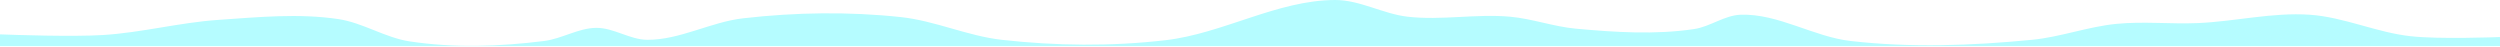
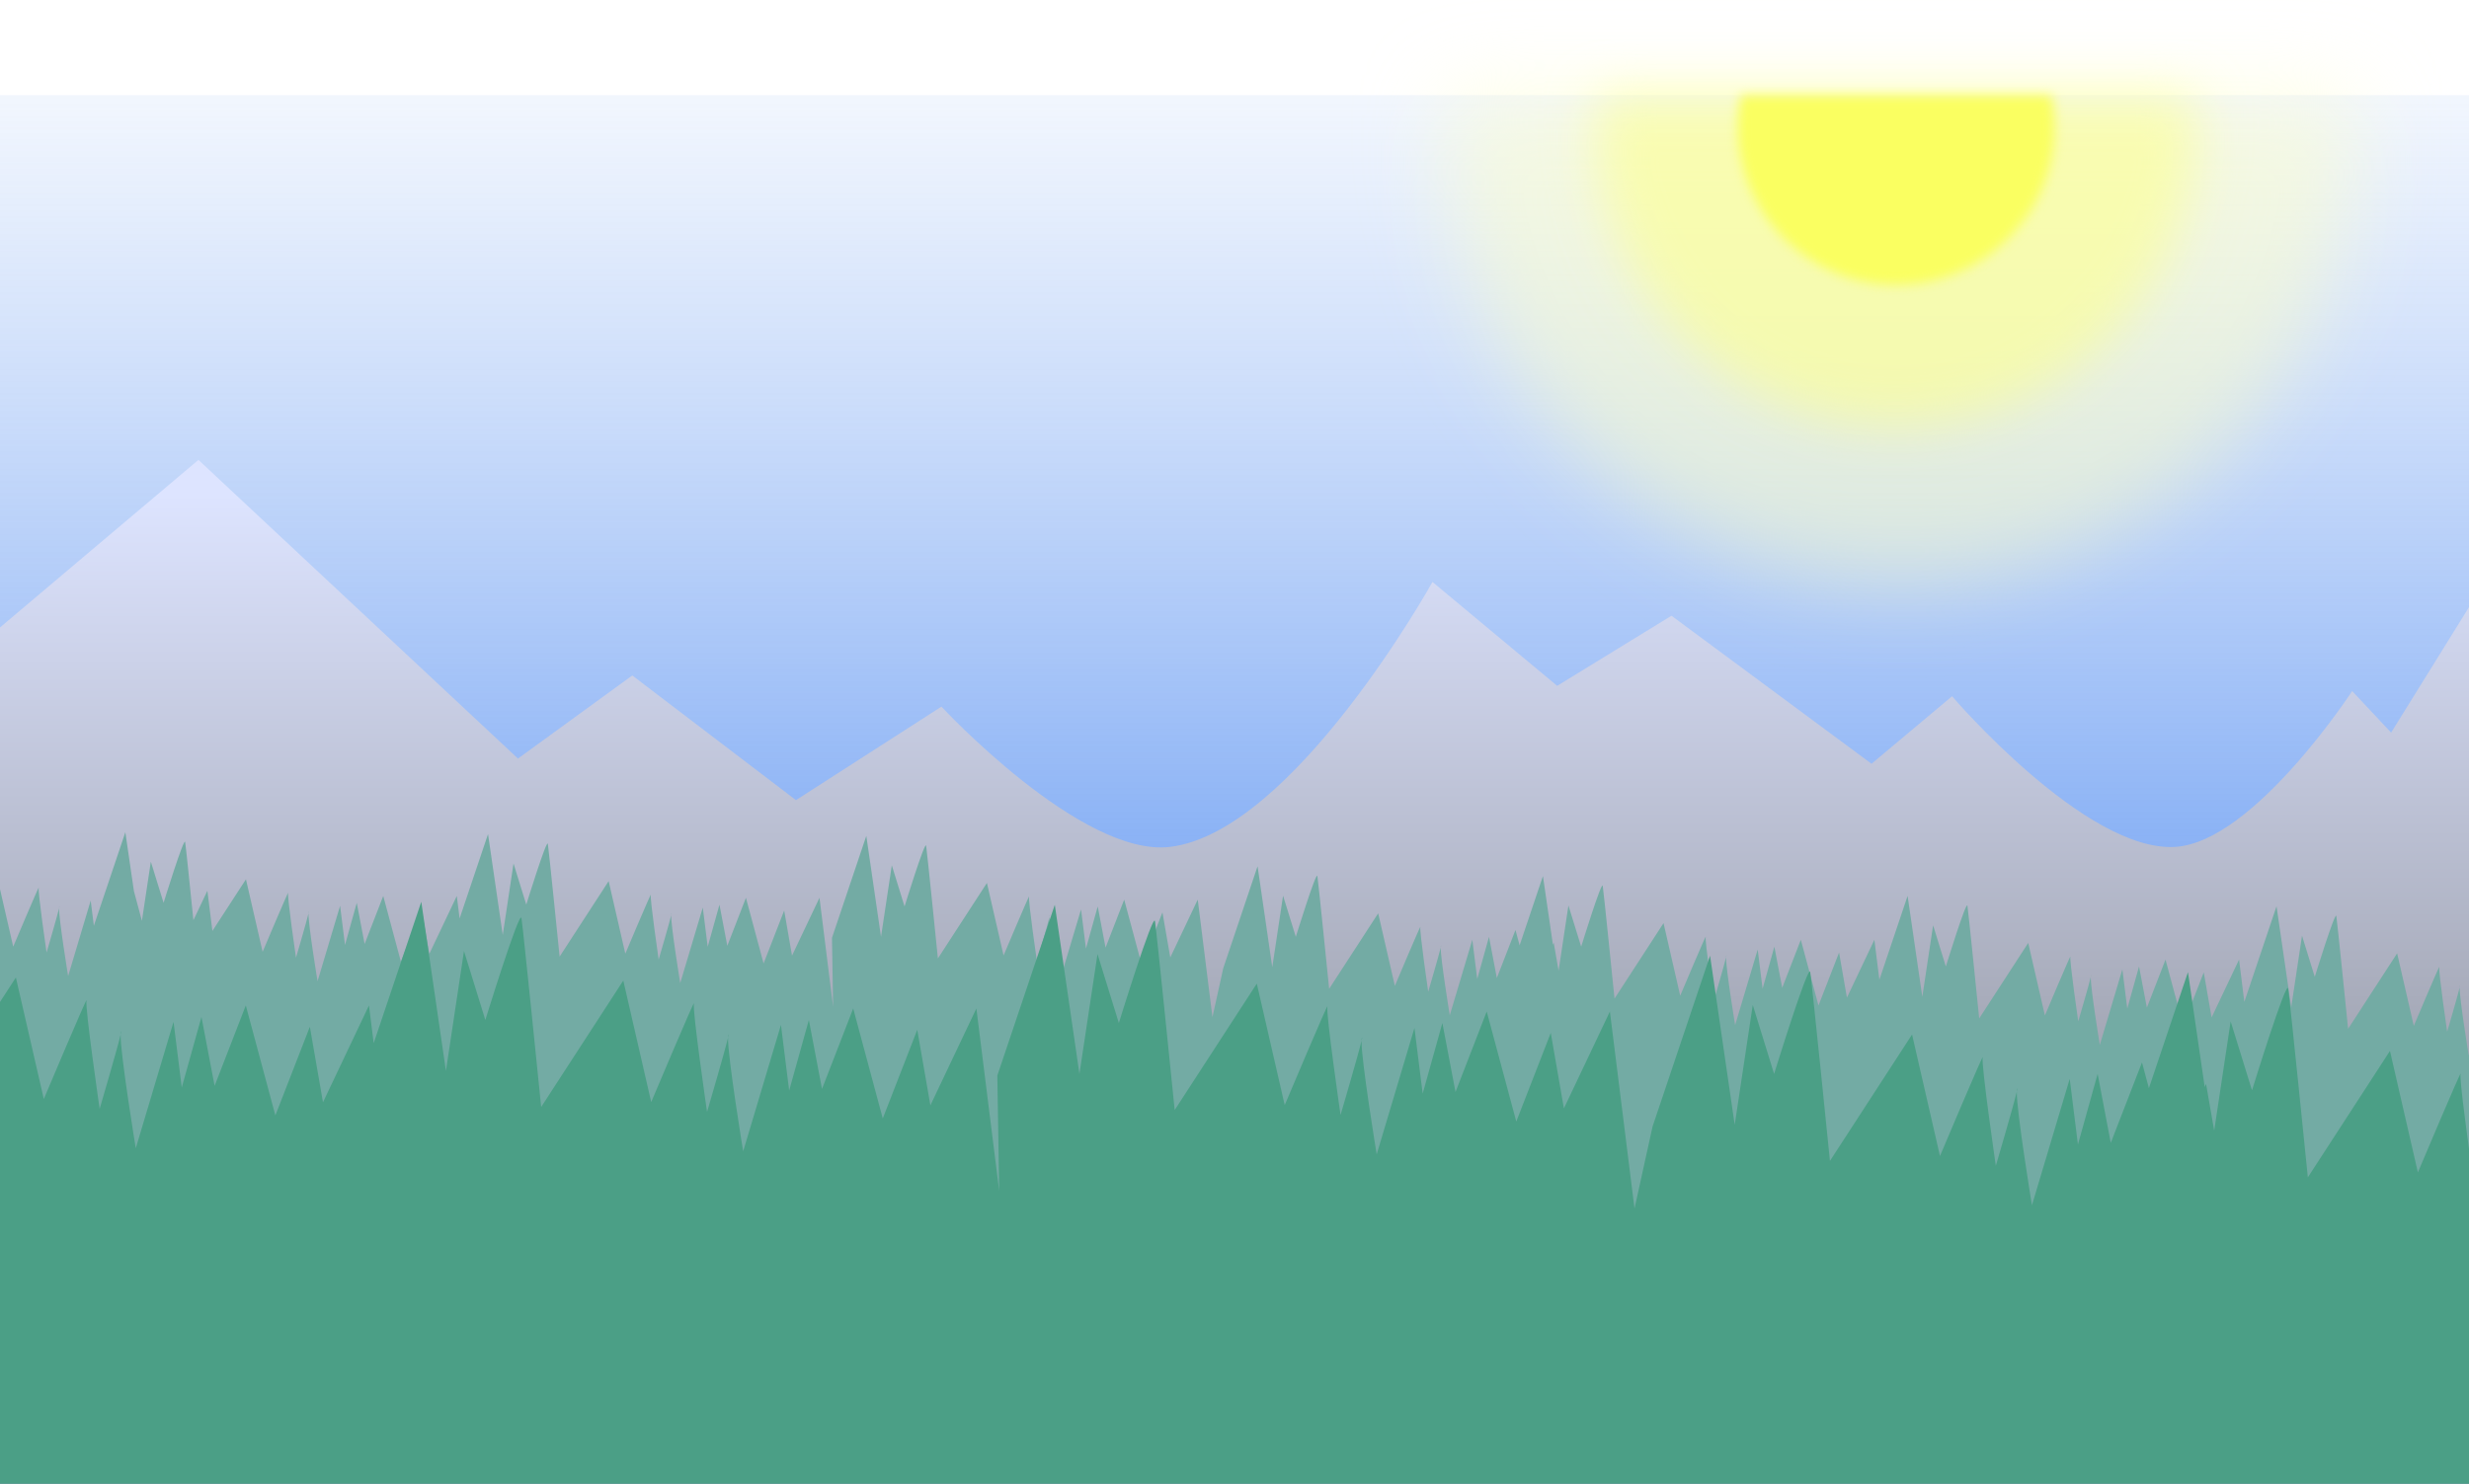
- <svg xmlns="http://www.w3.org/2000/svg" xmlns:xlink="http://www.w3.org/1999/xlink" width="10159.999mm" height="187.251mm" viewBox="0 0 10159.999 187.251" version="1.1" id="svg8">
+ <svg xmlns="http://www.w3.org/2000/svg" xmlns:xlink="http://www.w3.org/1999/xlink" width="508mm" height="305.324mm" viewBox="0 0 508 305.324" version="1.1" id="svg8">
  <defs id="defs2">
    <linearGradient id="linearGradient1283">
      <stop style="stop-color:#666666;stop-opacity:1" offset="0" id="stop1279" />
      <stop style="stop-color:#dde4ff;stop-opacity:1" offset="1" id="stop1281" />
    </linearGradient>
    <linearGradient id="linearGradient821">
      <stop style="stop-color:#1866ec;stop-opacity:1" offset="0" id="stop817" />
      <stop style="stop-color:#5790f0;stop-opacity:0.081" offset="1" id="stop819" />
    </linearGradient>
    <filter style="color-interpolation-filters:sRGB" id="filter1071" x="-0.103" width="1.206" y="-0.171" height="1.341">
      <feGaussianBlur stdDeviation="19.988" id="feGaussianBlur1073" />
    </filter>
    <filter style="color-interpolation-filters:sRGB" id="filter1139" x="-0.111" width="1.222" y="-0.195" height="1.389">
      <feGaussianBlur stdDeviation="32.773" id="feGaussianBlur1141" />
    </filter>
    <filter style="color-interpolation-filters:sRGB" id="filter1227" x="-0.044" width="1.088" y="-0.063" height="1.126">
      <feGaussianBlur stdDeviation="4.494" id="feGaussianBlur1229" />
    </filter>
    <linearGradient xlink:href="#linearGradient1283" id="linearGradient1285" x1="149.136" y1="301.811" x2="149.136" y2="67.148" gradientUnits="userSpaceOnUse" />
    <linearGradient xlink:href="#linearGradient1283" id="linearGradient1292" gradientUnits="userSpaceOnUse" x1="149.136" y1="301.811" x2="149.136" y2="67.148" gradientTransform="scale(3.779527)" />
    <linearGradient xlink:href="#linearGradient821" id="linearGradient1328" gradientUnits="userSpaceOnUse" gradientTransform="translate(1.6411813e-4,-424.4241)" x1="153.947" y1="270.273" x2="153.947" y2="-14.102" />
    <linearGradient xlink:href="#linearGradient1283" id="linearGradient1330" gradientUnits="userSpaceOnUse" gradientTransform="translate(4.1181294e-6,-424.424)" x1="149.136" y1="301.811" x2="149.136" y2="67.148" />
    <linearGradient xlink:href="#linearGradient821" id="linearGradient1428" gradientUnits="userSpaceOnUse" gradientTransform="translate(-3.023645,-35.86458)" x1="153.947" y1="270.273" x2="153.947" y2="-14.102" />
    <linearGradient xlink:href="#linearGradient1283" id="linearGradient1430" gradientUnits="userSpaceOnUse" gradientTransform="translate(-3.023805,-35.86449)" x1="149.136" y1="301.811" x2="149.136" y2="67.148" />
    <linearGradient xlink:href="#linearGradient821" id="linearGradient1589" gradientUnits="userSpaceOnUse" gradientTransform="translate(-0.8854892,329.7601)" x1="153.947" y1="270.273" x2="153.947" y2="-14.102" />
    <linearGradient xlink:href="#linearGradient1283" id="linearGradient1591" gradientUnits="userSpaceOnUse" gradientTransform="translate(-0.8856492,329.7602)" x1="149.136" y1="301.811" x2="149.136" y2="67.148" />
-     <linearGradient xlink:href="#linearGradient821" id="linearGradient1328-2" gradientUnits="userSpaceOnUse" gradientTransform="matrix(20,0,0,1,1973.87,888.6615)" x1="153.947" y1="270.273" x2="153.947" y2="-14.102" />
    <linearGradient xlink:href="#linearGradient821" id="linearGradient1680" gradientUnits="userSpaceOnUse" gradientTransform="translate(1.6411813e-4,-424.4241)" x1="153.947" y1="270.273" x2="153.947" y2="-14.102" />
  </defs>
-   <g id="layer1" transform="translate(111.8808,-1350.267)">
+   <g id="layer1" transform="translate(105.3243,-295.316)">
    <rect style="opacity:1;fill:#f9ffff;fill-opacity:1;stroke:none;stroke-width:0.19;stroke-linecap:round;stroke-miterlimit:4;stroke-dasharray:none;stroke-opacity:1;paint-order:normal" id="rect1698" width="508" height="285.75" x="-104.439" y="-439.294" />
    <rect y="-439.294" x="-104.439" height="285.75" width="508" id="rect1318" style="fill:url(#linearGradient1680);fill-opacity:1;stroke:none;stroke-width:0.089;stroke-linecap:round;stroke-miterlimit:4;stroke-dasharray:none;stroke-opacity:1;paint-order:normal" />
    <path style="fill:#fdffc8;fill-opacity:0.523;stroke:none;stroke-width:1.098;stroke-linecap:round;stroke-miterlimit:4;stroke-dasharray:none;stroke-opacity:1;paint-order:normal;filter:url(#filter1139)" d="m 731.971,-1660.324 a 353.521,353.521 0 0 0 -1.598,26.381 353.521,353.521 0 0 0 353.521,353.52 353.521,353.521 0 0 0 353.52,-353.52 353.521,353.521 0 0 0 -1.506,-26.381 z" transform="scale(0.2645833)" id="path1320" />
    <path style="fill:#fcff95;fill-opacity:0.633;stroke:none;stroke-width:0.723;stroke-linecap:round;stroke-miterlimit:4;stroke-dasharray:none;stroke-opacity:1;paint-order:normal;filter:url(#filter1071)" d="m 848.273,-1660.324 a 232.954,232.954 0 0 0 -1.375,24.359 232.954,232.954 0 0 0 232.955,232.955 232.954,232.954 0 0 0 232.953,-232.955 232.954,232.954 0 0 0 -1.469,-24.359 z" transform="scale(0.2645833)" id="path1322" />
    <path style="fill:#faff61;fill-opacity:1;stroke:none;stroke-width:0.383;stroke-linecap:round;stroke-miterlimit:4;stroke-dasharray:none;stroke-opacity:1;paint-order:normal;filter:url(#filter1227)" d="m 959.104,-1660.324 a 123.216,123.216 0 0 0 -2.467,24.359 123.216,123.216 0 0 0 123.217,123.217 123.216,123.216 0 0 0 123.215,-123.217 123.216,123.216 0 0 0 -2.506,-24.359 z" transform="scale(0.2645833)" id="path1324" />
    <path id="path1326" d="m -63.61,-364.225 -40.829,34.486 v 176.195 h 508 v -180.375 l -16.021,25.82 -8.018,-8.552 c 0,0 -20.224,31.026 -36.349,32.072 -18.444,1.197 -45.97,-31.003 -45.97,-31.003 l -16.571,13.898 -41.16,-30.469 -23.519,14.433 -25.658,-21.382 c 0,0 -28.596,51.462 -53.988,54.523 -18.264,2.202 -47.04,-28.865 -47.04,-28.865 l -29.934,19.243 -33.676,-25.658 -23.519,17.105 z" style="fill:url(#linearGradient1330);fill-opacity:1;stroke:none;stroke-width:0.265px;stroke-linecap:butt;stroke-linejoin:miter;stroke-opacity:1" />
    <rect style="fill:url(#linearGradient1428);fill-opacity:1;stroke:none;stroke-width:0.089;stroke-linecap:round;stroke-miterlimit:4;stroke-dasharray:none;stroke-opacity:1;paint-order:normal" id="rect1418" width="508" height="285.75" x="-107.462" y="-50.734" />
    <path id="path1420" transform="matrix(0.2645833,0,0,0.2645833,-3.02381,388.5595)" d="m 731.971,-1660.324 a 353.521,353.521 0 0 0 -1.598,26.381 353.521,353.521 0 0 0 353.521,353.52 353.521,353.521 0 0 0 353.52,-353.52 353.521,353.521 0 0 0 -1.506,-26.381 z" style="fill:#fdffc8;fill-opacity:0.523;stroke:none;stroke-width:1.098;stroke-linecap:round;stroke-miterlimit:4;stroke-dasharray:none;stroke-opacity:1;paint-order:normal;filter:url(#filter1139)" />
    <path id="path1422" transform="matrix(0.2645833,0,0,0.2645833,-3.02381,388.5595)" d="m 848.273,-1660.324 a 232.954,232.954 0 0 0 -1.375,24.359 232.954,232.954 0 0 0 232.955,232.955 232.954,232.954 0 0 0 232.953,-232.955 232.954,232.954 0 0 0 -1.469,-24.359 z" style="fill:#fcff95;fill-opacity:0.633;stroke:none;stroke-width:0.723;stroke-linecap:round;stroke-miterlimit:4;stroke-dasharray:none;stroke-opacity:1;paint-order:normal;filter:url(#filter1071)" />
    <path id="path1424" transform="matrix(0.2645833,0,0,0.2645833,-3.02381,388.5595)" d="m 959.104,-1660.324 a 123.216,123.216 0 0 0 -2.467,24.359 123.216,123.216 0 0 0 123.217,123.217 123.216,123.216 0 0 0 123.215,-123.217 123.216,123.216 0 0 0 -2.506,-24.359 z" style="fill:#faff61;fill-opacity:1;stroke:none;stroke-width:0.383;stroke-linecap:round;stroke-miterlimit:4;stroke-dasharray:none;stroke-opacity:1;paint-order:normal;filter:url(#filter1227)" />
    <path style="fill:url(#linearGradient1430);fill-opacity:1;stroke:none;stroke-width:0.265px;stroke-linecap:butt;stroke-linejoin:miter;stroke-opacity:1" d="M -66.634,24.335 -107.462,58.821 V 235.016 h 508 V 54.641 l -16.021,25.82 -8.018,-8.552 c 0,0 -20.224,31.026 -36.349,32.072 -18.444,1.197 -45.97,-31.003 -45.97,-31.003 l -16.571,13.898 -41.16,-30.469 -23.519,14.433 -25.658,-21.382 c 0,0 -28.596,51.462 -53.988,54.523 -18.264,2.202 -47.04,-28.865 -47.04,-28.865 l -29.934,19.243 -33.676,-25.658 -23.519,17.105 z" id="path1426" />
    <path style="fill:#73aba4;fill-opacity:1;stroke:none;stroke-width:0.377px;stroke-linecap:butt;stroke-linejoin:miter;stroke-opacity:1" d="m -308.682,381.613 -24.492,72.779 -2.455,-19.629 -17.539,58.719 c 0,0 -7.229,-44.049 -7.033,-52.75 -1.542,6.555 -9.742,34.447 -9.742,34.447 0,0 -6.864,-47.278 -6.102,-50.328 0.763,-3.05 -19.826,45.754 -19.826,45.754 l -10.285,-44.773 v 147.164 24.791 290.461 H 1513.844 v -228.568 -86.684 -18.617 l -0.219,0.732 c 0,0 -7.233,-44.073 -7.033,-52.758 -1.538,6.543 -9.744,34.455 -9.744,34.455 0,0 -6.862,-47.278 -6.1,-50.328 0.763,-3.05 -19.828,45.754 -19.828,45.754 l -12.963,-56.43 -38.129,58.717 c 0,0 -8.388,-83.12 -9.15,-87.695 -0.762,-4.575 -16.775,47.279 -16.775,47.279 l -9.914,-32.027 -8.389,55.668 -11.438,-78.545 -25.027,74.361 -4.109,-32.875 -21.352,44.99 -6.101,-35.078 -16.014,41.18 -13.725,-51.092 -14.49,37.365 -6.1,-32.027 -9.15,32.789 -3.814,-30.502 -17.539,58.717 c 0,0 -7.229,-44.044 -7.033,-52.748 -1.542,6.555 -9.742,34.447 -9.742,34.447 0,0 -6.864,-47.28 -6.101,-50.33 0.762,-3.05 -19.826,45.754 -19.826,45.754 l -12.963,-56.43 -38.129,58.719 c 0,0 -8.388,-83.12 -9.15,-87.695 -0.762,-4.575 -16.777,47.279 -16.777,47.279 l -9.912,-32.029 -8.389,55.668 -11.44,-78.545 -21.953,65.232 -3.885,-31.074 -21.352,44.99 -6.1,-35.078 -16.014,41.18 -13.727,-51.092 -14.488,37.365 -6.102,-32.027 -9.15,32.789 -3.812,-30.502 -17.539,58.717 c 0,0 -7.232,-44.067 -7.033,-52.756 -1.538,6.543 -9.744,34.455 -9.744,34.455 0,0 -6.862,-47.28 -6.1,-50.33 0.763,-3.05 -19.828,45.754 -19.828,45.754 l -12.963,-56.43 -38.129,58.719 c -10e-6,0 -8.388,-83.12 -9.15,-87.695 -0.755,-4.529 -16.351,45.913 -16.672,46.951 l -0.125,0.26 -9.893,-31.959 -7.65,50.764 -3.789,-21.787 -0.607,1.564 -7.779,-53.418 -18.139,53.896 -3.213,-11.957 -14.49,37.367 -6.1,-32.029 -9.15,32.791 -3.814,-30.502 -17.539,58.717 c 0,0 -7.23,-44.049 -7.033,-52.75 -1.542,6.554 -9.742,34.449 -9.742,34.449 0,0 -6.864,-47.28 -6.102,-50.33 0.763,-3.05 -19.826,45.754 -19.826,45.754 l -12.963,-56.43 -38.129,58.717 c 0,0 -8.388,-83.118 -9.15,-87.693 -0.763,-4.575 -16.777,47.277 -16.777,47.277 l -9.912,-32.027 -8.389,55.668 -11.439,-78.545 -26.689,79.307 -8.389,38.129 -11.438,-91.508 -21.352,44.992 -6.102,-35.078 -16.014,41.178 -13.727,-51.092 -14.488,37.365 -6.1,-32.027 -9.152,32.791 -3.812,-30.504 -17.539,58.719 c -10e-6,0 -7.229,-44.049 -7.033,-52.75 -1.542,6.555 -9.742,34.447 -9.742,34.447 0,0 -6.864,-47.278 -6.102,-50.328 0.763,-3.05 -19.826,45.754 -19.826,45.754 l -12.963,-56.43 -38.129,58.717 c 0,10e-6 -8.388,-83.12 -9.15,-87.695 -0.763,-4.575 -16.777,47.279 -16.777,47.279 l -9.912,-32.027 -8.389,55.666 -11.439,-78.543 -26.689,79.307 0.875,53.643 -10.6,-84.799 -21.352,44.99 -6.102,-35.078 -16.014,41.18 -13.727,-51.092 -14.488,37.365 -6.1,-32.027 -9.152,32.791 -3.812,-30.504 -17.539,58.719 c 0,0 -7.231,-44.063 -7.033,-52.756 -1.539,6.546 -9.742,34.453 -9.742,34.453 -1e-5,0 -6.864,-47.278 -6.102,-50.328 0.763,-3.05 -19.826,45.754 -19.826,45.754 L 67.156,419.631 29.027,478.35 c 0,0 -8.388,-83.12 -9.15,-87.695 -0.763,-4.575 -16.777,47.279 -16.777,47.279 l -9.914,-32.027 -8.387,55.666 -11.439,-78.543 -22.102,65.676 -2.191,-17.525 -21.352,44.99 -6.102,-35.078 -16.014,41.18 -13.725,-51.092 -14.49,37.365 -6.1,-32.027 -9.15,32.789 -3.814,-30.502 -17.539,58.717 c 0,0 -7.229,-44.044 -7.033,-52.748 -1.542,6.555 -9.742,34.447 -9.742,34.447 0,0 -6.864,-47.28 -6.102,-50.33 0.763,-3.05 -19.826,45.754 -19.826,45.754 l -12.963,-56.43 -26.09,40.18 -3.908,-31.256 -10.869,22.902 c -2.535,-24.911 -5.893,-57.688 -6.412,-60.803 -0.763,-4.575 -16.777,47.279 -16.777,47.279 l -9.912,-32.027 -6.938,46.041 -6.23,-23.188 z m 142.43,63.16 c 0.272,-1.156 0.401,-1.85 0.172,-1.393 -0.108,0.216 -0.157,0.728 -0.172,1.393 z m 282.041,1.41 c 0.271,-1.153 0.398,-1.844 0.17,-1.387 -0.108,0.216 -0.155,0.725 -0.17,1.387 z m 294.162,1.422 c 0.272,-1.156 0.399,-1.85 0.17,-1.393 -0.108,0.216 -0.155,0.728 -0.17,1.393 z m 304.264,23.639 c 0.272,-1.156 0.401,-1.85 0.172,-1.393 -0.108,0.216 -0.157,0.729 -0.172,1.393 z m 221.908,7.619 c 0.271,-1.152 0.398,-1.841 0.17,-1.385 -0.108,0.216 -0.155,0.723 -0.17,1.385 z m 283.584,15.418 c 0.272,-1.156 0.401,-1.852 0.172,-1.395 -0.108,0.216 -0.157,0.73 -0.172,1.395 z m 286.885,8.072 c 0.271,-1.152 0.398,-1.841 0.17,-1.385 -0.108,0.216 -0.155,0.724 -0.17,1.385 z m -1866.793,-61.621 c 0.272,-1.156 0.401,-1.85 0.172,-1.393 -0.108,0.216 -0.157,0.728 -0.172,1.393 z" transform="scale(0.2645833)" id="path1439" />
    <rect y="314.89" x="-105.324" height="285.75" width="508" id="rect1577" style="fill:url(#linearGradient1589);fill-opacity:1;stroke:none;stroke-width:0.089;stroke-linecap:round;stroke-miterlimit:4;stroke-dasharray:none;stroke-opacity:1;paint-order:normal" />
    <path style="fill:#fdffc8;fill-opacity:0.523;stroke:none;stroke-width:1.098;stroke-linecap:round;stroke-miterlimit:4;stroke-dasharray:none;stroke-opacity:1;paint-order:normal;filter:url(#filter1139)" d="m 731.971,-1660.324 a 353.521,353.521 0 0 0 -1.598,26.381 353.521,353.521 0 0 0 353.521,353.52 353.521,353.521 0 0 0 353.52,-353.52 353.521,353.521 0 0 0 -1.506,-26.381 z" transform="matrix(0.2645833,0,0,0.2645833,-0.8856533,754.1842)" id="path1579" />
    <path style="fill:#fcff95;fill-opacity:0.633;stroke:none;stroke-width:0.723;stroke-linecap:round;stroke-miterlimit:4;stroke-dasharray:none;stroke-opacity:1;paint-order:normal;filter:url(#filter1071)" d="m 848.273,-1660.324 a 232.954,232.954 0 0 0 -1.375,24.359 232.954,232.954 0 0 0 232.955,232.955 232.954,232.954 0 0 0 232.953,-232.955 232.954,232.954 0 0 0 -1.469,-24.359 z" transform="matrix(0.2645833,0,0,0.2645833,-0.8856533,754.1842)" id="path1581" />
    <path style="fill:#faff61;fill-opacity:1;stroke:none;stroke-width:0.383;stroke-linecap:round;stroke-miterlimit:4;stroke-dasharray:none;stroke-opacity:1;paint-order:normal;filter:url(#filter1227)" d="m 959.104,-1660.324 a 123.216,123.216 0 0 0 -2.467,24.359 123.216,123.216 0 0 0 123.217,123.217 123.216,123.216 0 0 0 123.215,-123.217 123.216,123.216 0 0 0 -2.506,-24.359 z" transform="matrix(0.2645833,0,0,0.2645833,-0.8856533,754.1842)" id="path1583" />
    <path id="path1585" d="m -64.496,389.96 -40.829,34.486 v 176.195 h 508 V 420.266 l -16.021,25.82 -8.018,-8.552 c 0,0 -20.224,31.026 -36.349,32.072 -18.444,1.197 -45.97,-31.003 -45.97,-31.003 l -16.571,13.898 -41.16,-30.469 -23.519,14.433 -25.658,-21.382 c 0,0 -28.596,51.462 -53.988,54.523 -18.264,2.202 -47.04,-28.865 -47.04,-28.865 L 58.448,459.984 24.772,434.326 1.253,451.431 Z" style="fill:url(#linearGradient1591);fill-opacity:1;stroke:none;stroke-width:0.265px;stroke-linecap:butt;stroke-linejoin:miter;stroke-opacity:1" />
    <path id="path1587" d="m -79.534,466.593 -6.48,19.256 -0.65,-5.193 -4.641,15.536 c 0,0 -1.913,-11.655 -1.861,-13.957 -0.408,1.734 -2.578,9.114 -2.578,9.114 0,0 -1.816,-12.509 -1.614,-13.316 0.202,-0.807 -5.246,12.106 -5.246,12.106 l -2.721,-11.846 v 38.937 6.559 76.851 h 508 v -60.475 -22.935 -4.926 l -0.058,0.194 c 0,0 -1.914,-11.661 -1.861,-13.959 -0.407,1.731 -2.578,9.116 -2.578,9.116 0,0 -1.816,-12.509 -1.614,-13.316 0.202,-0.807 -5.246,12.106 -5.246,12.106 L 387.889,491.515 377.801,507.05 c 0,0 -2.219,-21.992 -2.421,-23.203 -0.202,-1.211 -4.438,12.509 -4.438,12.509 l -2.623,-8.474 -2.22,14.729 -3.026,-20.782 -6.622,19.675 -1.087,-8.698 -5.649,11.904 -1.614,-9.281 -4.237,10.895 -3.631,-13.518 -3.834,9.886 -1.614,-8.474 -2.421,8.675 -1.009,-8.07 -4.641,15.535 c 0,0 -1.913,-11.653 -1.861,-13.956 -0.408,1.734 -2.578,9.114 -2.578,9.114 0,0 -1.816,-12.509 -1.614,-13.316 0.202,-0.807 -5.246,12.106 -5.246,12.106 l -3.43,-14.93 -10.088,15.536 c 0,0 -2.219,-21.992 -2.421,-23.203 -0.202,-1.211 -4.439,12.509 -4.439,12.509 l -2.623,-8.474 -2.22,14.729 -3.027,-20.782 -5.808,17.259 -1.028,-8.222 -5.649,11.904 -1.614,-9.281 -4.237,10.895 -3.632,-13.518 -3.833,9.886 -1.614,-8.474 -2.421,8.675 -1.009,-8.07 -4.641,15.535 c 0,0 -1.914,-11.659 -1.861,-13.958 -0.407,1.731 -2.578,9.116 -2.578,9.116 0,0 -1.816,-12.509 -1.614,-13.316 0.202,-0.807 -5.246,12.106 -5.246,12.106 l -3.43,-14.93 -10.088,15.536 c 0,0 -2.219,-21.992 -2.421,-23.203 -0.2,-1.198 -4.326,12.148 -4.411,12.422 l -0.033,0.069 -2.617,-8.456 -2.024,13.431 -1.003,-5.765 -0.161,0.414 -2.058,-14.133 -4.799,14.26 -0.85,-3.164 -3.834,9.887 -1.614,-8.474 -2.421,8.676 -1.009,-8.07 -4.641,15.535 c 0,0 -1.913,-11.655 -1.861,-13.957 -0.408,1.734 -2.578,9.115 -2.578,9.115 0,0 -1.816,-12.509 -1.614,-13.316 0.202,-0.807 -5.246,12.106 -5.246,12.106 l -3.43,-14.93 -10.088,15.535 c 0,0 -2.219,-21.992 -2.421,-23.202 -0.202,-1.211 -4.439,12.509 -4.439,12.509 l -2.623,-8.474 -2.22,14.729 -3.027,-20.782 -7.062,20.983 -2.22,10.088 -3.026,-24.211 -5.649,11.904 -1.614,-9.281 -4.237,10.895 -3.632,-13.518 -3.833,9.886 -1.614,-8.474 -2.422,8.676 -1.009,-8.071 -4.641,15.536 c 0,0 -1.913,-11.655 -1.861,-13.957 -0.408,1.734 -2.578,9.114 -2.578,9.114 0,0 -1.816,-12.509 -1.614,-13.316 0.202,-0.807 -5.246,12.106 -5.246,12.106 L 97.737,477.027 87.649,492.563 c 0,0 -2.219,-21.992 -2.421,-23.203 -0.202,-1.211 -4.439,12.509 -4.439,12.509 l -2.623,-8.474 -2.22,14.728 -3.027,-20.781 -7.062,20.983 0.232,14.193 -2.804,-22.436 -5.649,11.904 -1.614,-9.281 -4.237,10.895 -3.632,-13.518 -3.833,9.886 -1.614,-8.474 -2.422,8.676 -1.009,-8.071 -4.641,15.536 c 0,0 -1.913,-11.658 -1.861,-13.958 -0.407,1.732 -2.578,9.116 -2.578,9.116 -3e-6,0 -1.816,-12.509 -1.614,-13.316 0.202,-0.807 -5.246,12.106 -5.246,12.106 L 19.907,476.652 9.818,492.188 c 0,0 -2.219,-21.992 -2.421,-23.203 -0.202,-1.211 -4.439,12.509 -4.439,12.509 l -2.623,-8.474 -2.219,14.728 -3.027,-20.781 -5.848,17.377 -0.58,-4.637 -5.649,11.904 -1.614,-9.281 -4.237,10.895 -3.631,-13.518 -3.834,9.886 -1.614,-8.474 -2.421,8.675 -1.009,-8.07 -4.641,15.535 c 0,0 -1.913,-11.653 -1.861,-13.956 -0.408,1.734 -2.578,9.114 -2.578,9.114 0,0 -1.816,-12.509 -1.614,-13.316 0.202,-0.807 -5.246,12.106 -5.246,12.106 l -3.43,-14.93 -6.903,10.631 -1.034,-8.27 -2.876,6.06 c -0.671,-6.591 -1.559,-15.263 -1.697,-16.087 -0.202,-1.211 -4.439,12.509 -4.439,12.509 l -2.623,-8.474 -1.836,12.182 -1.648,-6.135 z m 37.685,16.711 c 0.072,-0.306 0.106,-0.489 0.045,-0.368 -0.029,0.057 -0.042,0.193 -0.045,0.368 z m 74.623,0.373 c 0.072,-0.305 0.105,-0.488 0.045,-0.367 -0.029,0.057 -0.041,0.192 -0.045,0.367 z m 77.83,0.376 c 0.072,-0.306 0.105,-0.489 0.045,-0.368 -0.029,0.057 -0.041,0.193 -0.045,0.368 z m 80.503,6.254 c 0.072,-0.306 0.106,-0.489 0.045,-0.368 -0.029,0.057 -0.042,0.193 -0.045,0.368 z m 58.713,2.016 c 0.072,-0.305 0.105,-0.487 0.045,-0.366 -0.029,0.057 -0.041,0.191 -0.045,0.366 z m 75.032,4.079 c 0.072,-0.306 0.106,-0.49 0.045,-0.369 -0.029,0.057 -0.042,0.193 -0.045,0.369 z m 75.905,2.136 c 0.072,-0.305 0.105,-0.487 0.045,-0.366 -0.029,0.057 -0.041,0.192 -0.045,0.366 z M -93.165,482.235 c 0.072,-0.306 0.106,-0.489 0.045,-0.368 -0.029,0.057 -0.042,0.193 -0.045,0.368 z" style="fill:#73aba4;fill-opacity:1;stroke:none;stroke-width:0.1px;stroke-linecap:butt;stroke-linejoin:miter;stroke-opacity:1" />
    <path style="fill:#4b9f86;fill-opacity:1;stroke:none;stroke-width:0.632px;stroke-linecap:butt;stroke-linejoin:miter;stroke-opacity:1" d="m -70.463,1817.568 -37.014,109.99 -3.67,-29.352 -35.758,75.348 -10.219,-58.748 -26.818,68.967 -22.984,-85.566 -24.268,62.576 -10.217,-53.637 -15.324,54.914 -6.387,-51.084 -29.375,98.336 c 0,0 -12.105,-73.762 -11.777,-88.34 -2.583,10.977 -16.316,57.691 -16.316,57.691 0,0 -11.496,-79.183 -10.219,-84.291 1.277,-5.108 -33.203,76.627 -33.203,76.627 l -21.709,-94.506 -12.355,19.029 v 374.613 H 1521.924 V 2009.709 c -3.24,-23.575 -7.337,-55.069 -6.547,-58.23 1.277,-5.109 -33.207,76.625 -33.207,76.625 l -21.709,-94.504 -63.855,98.338 c 0,0 -14.049,-139.205 -15.326,-146.867 -1.264,-7.584 -27.383,76.893 -27.92,78.631 l -0.209,0.435 -16.568,-53.523 -12.812,85.016 -6.346,-36.486 -1.018,2.619 -13.027,-89.461 -30.377,90.262 -5.381,-20.023 -24.268,62.58 -10.215,-53.641 -15.324,54.916 -6.389,-51.082 -29.373,98.334 c 0,0 -12.108,-73.771 -11.779,-88.342 -2.582,10.976 -16.316,57.693 -16.316,57.693 0,0 -11.494,-79.181 -10.217,-84.289 1.277,-5.108 -33.205,76.625 -33.205,76.625 l -21.709,-94.504 -63.855,98.334 c 0,0 -14.047,-139.201 -15.324,-146.863 -1.277,-7.663 -28.098,79.178 -28.098,79.178 l -16.6,-53.639 -14.049,93.231 -19.158,-131.543 -44.699,132.818 -14.049,63.855 -19.154,-153.252 -35.758,75.352 -10.219,-58.748 -26.818,68.963 -22.988,-85.566 -24.264,62.578 -10.215,-53.639 -15.328,54.918 -6.385,-51.086 -29.373,98.338 c 0,0 -12.108,-73.77 -11.779,-88.342 -2.583,10.977 -16.316,57.689 -16.316,57.689 0,0 -11.496,-79.179 -10.219,-84.287 1.277,-5.108 -33.203,76.627 -33.203,76.627 l -21.709,-94.506 -63.855,98.336 c 0,0 -14.047,-139.205 -15.324,-146.867 -1.277,-7.663 -28.098,79.182 -28.098,79.182 l -16.6,-53.639 -14.049,93.227 -19.158,-131.539 -44.697,132.818 1.465,89.836 -17.752,-142.016 -35.758,75.348 -10.219,-58.746 -26.818,68.965 -22.988,-85.566 -24.264,62.578 -10.217,-53.639 -15.326,54.916 -6.385,-51.086 -29.375,98.34 c 0,0 -12.109,-73.796 -11.777,-88.353 -2.578,10.963 -16.316,57.701 -16.316,57.701 0,0 -11.496,-79.179 -10.219,-84.287 1.277,-5.108 -33.203,76.627 -33.203,76.627 l -21.709,-94.51 -63.855,98.34 c 0,0 -14.047,-139.205 -15.324,-146.867 -1.277,-7.663 -28.098,79.18 -28.098,79.18 l -16.604,-53.637 -14.047,93.227 z M 168.07,1923.334 c 0.454,-1.931 0.666,-3.087 0.283,-2.322 -0.181,0.362 -0.258,1.213 -0.283,2.322 z m 492.643,2.383 c 0.456,-1.937 0.668,-3.098 0.285,-2.332 -0.181,0.362 -0.26,1.22 -0.285,2.332 z m 509.561,39.588 c 0.456,-1.936 0.67,-3.098 0.287,-2.332 -0.181,0.362 -0.262,1.22 -0.287,2.332 z m -1474.547,-44.332 c 0.456,-1.937 0.67,-3.098 0.287,-2.332 -0.181,0.363 -0.262,1.219 -0.287,2.332 z" transform="scale(0.2645833)" id="path1593" />
    <path style="fill:#73aba4;fill-opacity:1;stroke:none;stroke-width:0.1px;stroke-linecap:butt;stroke-linejoin:miter;stroke-opacity:1" d="m 1023.879,119.261 c 0,0 -2.448,-4.244 -2.395,-6.542 -0.407,1.731 -1.499,15.17 -1.499,15.17 0,0 -3.139,-11.186 -2.937,-11.993 0.202,-0.807 -1.844,14.185 -1.844,14.185 l -5.887,-10.395 -4.041,18.181 c 0,0 -2.219,-21.992 -2.421,-23.203 -0.202,-1.211 -4.439,12.509 -4.439,12.509 l -2.623,-8.474 -2.22,14.729 -3.026,-20.782 -6.622,19.675 -1.087,-8.698 -5.649,11.904 -1.614,-9.281 -4.237,10.895 -3.631,-13.518 -3.834,9.886 -1.614,-8.474 -2.421,8.675 -1.009,-8.07 -4.641,15.535 c 0,0 -1.913,-11.653 -1.861,-13.956 -0.408,1.734 -2.578,9.114 -2.578,9.114 0,0 -1.816,-12.509 -1.614,-13.316 0.202,-0.807 -5.246,12.106 -5.246,12.106 l -3.43,-14.93 -10.088,15.536 c 0,0 -2.219,-21.992 -2.421,-23.203 -0.202,-1.211 -4.439,12.509 -4.439,12.509 l -2.623,-8.474 -2.22,14.729 -3.027,-20.782 -5.808,17.259 -1.028,-8.222 -5.649,11.904 -1.614,-9.281 -4.237,10.895 -3.632,-13.518 -3.833,9.886 -1.614,-8.474 -2.421,8.675 -1.009,-8.07 -4.641,15.535 c 0,0 -1.914,-11.659 -1.861,-13.958 -0.407,1.731 -2.578,9.116 -2.578,9.116 0,0 -1.816,-12.509 -1.614,-13.316 0.202,-0.807 -5.246,12.106 -5.246,12.106 l -3.43,-14.93 -10.088,15.536 c 0,0 -2.219,-21.992 -2.421,-23.203 -0.2,-1.198 -4.326,12.148 -4.411,12.422 l -0.033,0.069 -2.617,-8.456 -2.024,13.431 -1.003,-5.765 -0.161,0.414 -2.058,-14.133 -4.799,14.26 -0.85,-3.164 -3.834,9.887 -1.614,-8.474 -2.421,8.676 -1.009,-8.07 -4.641,15.535 c 0,0 -1.913,-11.655 -1.861,-13.957 -0.408,1.734 -2.578,9.115 -2.578,9.115 0,0 -1.816,-12.509 -1.614,-13.316 0.202,-0.807 -5.246,12.106 -5.246,12.106 l -3.43,-14.93 -10.088,15.535 c 0,0 -2.219,-21.992 -2.421,-23.202 -0.202,-1.211 -4.439,12.509 -4.439,12.509 l -2.623,-8.474 -2.22,14.729 -3.027,-20.782 -7.062,20.983 -2.22,10.088 -3.026,-24.211 -5.649,11.904 -1.614,-9.281 -4.237,10.895 -3.632,-13.518 -3.833,9.886 -1.614,-8.474 -2.422,8.676 -1.009,-8.071 -4.641,15.536 c 0,0 -1.913,-11.655 -1.861,-13.957 -0.408,1.734 -2.578,9.114 -2.578,9.114 0,0 -1.816,-12.509 -1.614,-13.316 0.202,-0.807 -5.246,12.106 -5.246,12.106 l -3.43,-14.93 -10.088,15.535 c 0,0 -2.219,-21.992 -2.421,-23.203 -0.202,-1.211 -4.439,12.509 -4.439,12.509 l -2.623,-8.474 -2.22,14.728 -3.027,-20.781 -7.062,20.983 0.232,14.193 -2.804,-22.436 -5.649,11.904 -1.614,-9.281 -4.237,10.895 -3.632,-13.518 -3.833,9.886 -1.614,-8.474 -2.422,8.676 -1.009,-8.071 -4.641,15.536 c 0,0 -1.913,-11.658 -1.861,-13.958 -0.407,1.732 -2.578,9.116 -2.578,9.116 0,0 -1.816,-12.509 -1.614,-13.316 0.202,-0.807 -5.246,12.106 -5.246,12.106 l -3.43,-14.931 -10.088,15.536 c 0,0 -2.219,-21.992 -2.421,-23.203 -0.202,-1.211 -4.439,12.509 -4.439,12.509 l -2.623,-8.474 -2.219,14.728 -3.027,-20.781 -5.848,17.377 -0.58,-4.637 -5.649,11.904 -1.614,-9.281 -4.237,10.895 -3.631,-13.518 -3.834,9.886 -1.614,-8.474 -2.421,8.675 -1.009,-8.07 -4.641,15.535 c 0,0 -1.913,-11.653 -1.861,-13.956 -0.408,1.734 -2.578,9.114 -2.578,9.114 0,0 -1.816,-12.509 -1.614,-13.316 0.202,-0.807 -5.246,12.106 -5.246,12.106 l -3.43,-14.93 -6.903,10.631 -1.034,-8.27 -2.876,6.06 c -0.671,-6.591 -1.559,-15.263 -1.697,-16.087 -0.202,-1.211 -4.439,12.509 -4.439,12.509 l -2.623,-8.474 -1.836,12.182 -1.648,-6.135 -1.762,-12.099 -6.48,19.256 -0.65,-5.193 -4.641,15.536 c 0,0 -1.913,-11.655 -1.861,-13.957 -0.408,1.734 -2.578,9.114 -2.578,9.114 0,0 -1.816,-12.509 -1.614,-13.316 0.202,-0.807 -5.246,12.106 -5.246,12.106 l -2.721,-11.846 v 38.937 6.559 76.851 h 508 c 0,-40.989 0,-81.978 0,-122.966 m -444.525,5.63 c 0.072,-0.306 0.106,-0.489 0.045,-0.368 -0.029,0.057 -0.042,0.193 -0.045,0.368 z m 74.623,0.373 c 0.072,-0.305 0.105,-0.488 0.045,-0.367 -0.029,0.057 -0.041,0.192 -0.045,0.367 z m 77.83,0.376 c 0.072,-0.306 0.105,-0.489 0.045,-0.368 -0.029,0.057 -0.041,0.193 -0.045,0.368 z m 80.503,6.254 c 0.072,-0.306 0.106,-0.489 0.045,-0.368 -0.029,0.057 -0.042,0.193 -0.045,0.368 z m 58.713,2.016 c 0.072,-0.305 0.105,-0.487 0.045,-0.366 -0.029,0.057 -0.041,0.191 -0.045,0.366 z m 75.032,4.079 c 0.072,-0.306 0.106,-0.49 0.045,-0.369 -0.029,0.057 -0.042,0.193 -0.045,0.369 z M 534.31,113.053 c 0.072,-0.306 0.106,-0.489 0.045,-0.368 -0.029,0.057 -0.042,0.193 -0.045,0.368 z" id="path1439-7" />
    <path style="fill:#4b9f86;fill-opacity:1;stroke:none;stroke-width:0.167px;stroke-linecap:butt;stroke-linejoin:miter;stroke-opacity:1" d="m 585.312,483.017 -9.793,29.102 -0.971,-7.766 -9.461,19.936 -2.704,-15.544 -7.096,18.247 -6.081,-22.639 -6.421,16.557 -2.703,-14.191 -4.055,14.529 -1.69,-13.516 -7.772,26.018 c 0,0 -3.203,-19.516 -3.116,-23.373 -0.683,2.904 -4.317,15.264 -4.317,15.264 0,0 -3.042,-20.95 -2.704,-22.302 0.338,-1.352 -8.785,20.274 -8.785,20.274 l -5.744,-25.005 -3.269,5.035 v 99.116 H 1006.631 l 0.124,-99.188 c -1.766,4.491 -10.642,35.15 -10.642,35.15 l -5.744,-25.004 -16.895,26.019 c 0,0 -3.717,-36.831 -4.055,-38.859 -0.334,-2.007 -7.245,20.345 -7.387,20.804 l -0.055,0.115 -4.384,-14.161 -4.297,17.84 -4.488,-27.977 -8.037,23.882 -1.424,-5.298 -6.421,16.558 -2.703,-14.192 -4.055,14.53 -1.69,-13.515 -7.772,26.018 c 0,0 -3.204,-19.518 -3.117,-23.374 -0.683,2.904 -4.317,15.265 -4.317,15.265 0,0 -3.041,-20.95 -2.703,-22.301 0.338,-1.352 -8.785,20.274 -8.785,20.274 l -5.744,-25.004 -16.895,26.018 c 0,0 -3.717,-36.83 -4.055,-38.858 -0.338,-2.027 -7.434,20.949 -7.434,20.949 l -4.392,-14.192 -3.717,24.667 -5.069,-34.804 -14.032,37.485 -6.58,-25.996 -9.461,19.937 -2.704,-15.544 -7.096,18.246 -6.082,-22.639 -6.42,16.557 -2.703,-14.192 -4.056,14.53 -1.689,-13.516 -7.772,26.019 c 0,0 -3.204,-19.518 -3.117,-23.374 -0.683,2.904 -4.317,15.264 -4.317,15.264 0,0 -3.042,-20.949 -2.704,-22.301 0.338,-1.352 -8.785,20.274 -8.785,20.274 l -5.744,-25.005 -16.895,26.018 c 0,0 -3.717,-36.831 -4.055,-38.859 -0.338,-2.027 -7.434,20.95 -7.434,20.95 l -4.392,-14.192 -3.717,24.666 -5.069,-34.803 -11.826,35.142 v 0 l -4.309,-13.806 -9.461,19.936 -2.704,-15.543 -7.096,18.247 -6.082,-22.639 -6.42,16.557 -2.703,-14.192 -4.055,14.53 -1.689,-13.516 -7.772,26.019 c 0,0 -3.204,-19.525 -3.116,-23.377 -0.682,2.901 -4.317,15.267 -4.317,15.267 0,0 -3.042,-20.949 -2.704,-22.301 0.338,-1.352 -8.785,20.274 -8.785,20.274 l -5.744,-25.006 -16.895,26.019 c 0,0 -3.717,-36.831 -4.055,-38.859 -0.338,-2.027 -7.434,20.95 -7.434,20.95 l -4.393,-14.191 -3.717,24.666 z m 63.112,27.984 c 0.12,-0.511 0.176,-0.817 0.075,-0.614 -0.048,0.096 -0.068,0.321 -0.075,0.614 z m 130.345,0.63 c 0.121,-0.512 0.177,-0.82 0.075,-0.617 -0.048,0.096 -0.069,0.323 -0.075,0.617 z m 134.821,10.474 c 0.121,-0.512 0.177,-0.82 0.076,-0.617 -0.048,0.096 -0.069,0.323 -0.076,0.617 z M 523.45,510.376 c 0.121,-0.512 0.177,-0.82 0.076,-0.617 -0.048,0.096 -0.069,0.322 -0.076,0.617 z" id="path1593-7" />
-     <rect y="873.792" x="-114.905" height="285.75" width="10160" id="rect1318-5" style="fill:url(#linearGradient1328-2);fill-opacity:1;stroke:none;stroke-width:0.399;stroke-linecap:round;stroke-miterlimit:4;stroke-dasharray:none;stroke-opacity:1;paint-order:normal" />
-     <path style="fill:#b5fcff;fill-opacity:1;stroke:none;stroke-width:1.035px;stroke-linecap:butt;stroke-linejoin:miter;stroke-opacity:1" d="m 20071.877,3674.805 c -889.013,2.988 -1719.845,514.977 -2603.674,617.426 -834.385,96.717 -1683.194,88.003 -2517.84,-6.113 -523.456,-59.026 -1021.328,-292.038 -1545.037,-348.449 -804.701,-86.679 -1622.135,-74.01 -2426.283,18.34 -498.051,57.197 -969.731,332.376 -1470.647,330.109 -267.511,-1.211 -516.458,-185.668 -783.963,-183.394 -274.353,2.332 -528.649,167.482 -801.131,201.734 -683.876,85.965 -1384.034,109.649 -2065.773,6.113 -375.881,-57.085 -717.001,-285.938 -1092.973,-342.336 -610.134,-91.523 -1233.475,-30.051 -1848.322,12.226 -592.617,40.749 -1175.355,195.724 -1768.211,232.299 -472.753,29.165 -1356.893,-1.482 -1582.309,-10.088 v 179.848 H 37965.715 v -138.969 c -59.207,2.364 -931.683,36.081 -1373.377,-12.451 -524.317,-57.61 -1024.736,-294.436 -1550.76,-330.111 -572.484,-38.826 -1143.52,104.172 -1716.709,128.377 -417.424,17.627 -837.219,-28.842 -1253.197,12.227 -435.927,43.038 -857.267,202.18 -1293.254,244.525 -925.132,89.855 -1863.154,124.295 -2786.791,18.34 -573.314,-65.767 -1111.748,-422.04 -1688.096,-403.469 -248.01,7.992 -469.554,183.445 -715.297,220.074 -600.753,89.546 -1215.378,49.538 -1819.711,-6.113 -339.295,-31.245 -667.793,-152.72 -1007.134,-183.394 -522.682,-47.248 -1052.049,59.328 -1573.651,0 -378.345,-43.033 -735.379,-258.029 -1115.861,-256.75 z" transform="scale(0.2645833)" id="path1656" />
-     <path id="path1678" d="m 5313.708,1350.268 c -235.218,0.791 -455.042,136.254 -688.889,163.361 -220.764,25.59 -445.345,23.284 -666.178,-1.617 -138.498,-15.617 -270.226,-77.268 -408.791,-92.194 -212.911,-22.934 -429.19,-19.582 -641.954,4.852 -131.776,15.133 -256.575,87.941 -389.109,87.341 -70.779,-0.32 -136.646,-49.125 -207.423,-48.523 -72.589,0.617 -139.872,44.313 -211.966,53.376 -180.942,22.745 -366.192,29.011 -546.569,1.617 -99.452,-15.104 -189.707,-75.654 -289.182,-90.576 -161.431,-24.215 -326.357,-7.951 -489.035,3.235 -156.797,10.781 -310.979,51.785 -467.839,61.462 -125.082,7.717 -359.011,-0.392 -418.652,-2.669 v 47.585 H 10048.119 v -36.769 c -15.665,0.625 -246.508,9.546 -363.373,-3.294 -138.726,-15.243 -271.128,-77.903 -410.305,-87.342 -151.47,-10.273 -302.556,27.562 -454.213,33.966 -110.443,4.664 -221.514,-7.631 -331.575,3.235 -115.339,11.387 -226.819,53.493 -342.173,64.697 -244.774,23.774 -492.959,32.886 -737.338,4.852 -151.689,-17.401 -294.15,-111.665 -446.642,-106.751 -65.619,2.115 -124.236,48.536 -189.256,58.228 -158.949,23.692 -321.569,13.107 -481.465,-1.617 -89.772,-8.267 -176.687,-40.407 -266.471,-48.523 -138.293,-12.501 -278.355,15.697 -416.362,0 -100.104,-11.386 -194.569,-68.27 -295.238,-67.932 z" style="fill:#b5fcff;fill-opacity:1;stroke:none;stroke-width:0.274px;stroke-linecap:butt;stroke-linejoin:miter;stroke-opacity:1" />
+     <path style="opacity:1;fill:#abffff;fill-opacity:1;stroke:none;stroke-width:0.2;stroke-linecap:round;stroke-miterlimit:4;stroke-dasharray:none;stroke-opacity:1;paint-order:normal" d="m -639.863,550.248 v 48.254 h 508 v -48.254 z" id="rect858" />
+     <path style="fill:#abffff;fill-opacity:1;stroke:none;stroke-width:0.265px;stroke-linecap:butt;stroke-linejoin:miter;stroke-opacity:1" d="m -193.015,639.572 c -130.051,-2e-5 -270.614,47.117 -400.655,48.759 l -51.405,0.649 v 47.732 h 508 v -97.14 z" id="path866" />
+     <path id="path871" d="m -168.824,825.536 c -101.053,0 -330.499,-39.061 -443.744,-38.176 l -31.75,0.649 v 78.726 h 505.732 l 0.756,-41.199 z" style="fill:#abffff;fill-opacity:1;stroke:none;stroke-width:0.265px;stroke-linecap:butt;stroke-linejoin:miter;stroke-opacity:1" />
  </g>
</svg>
